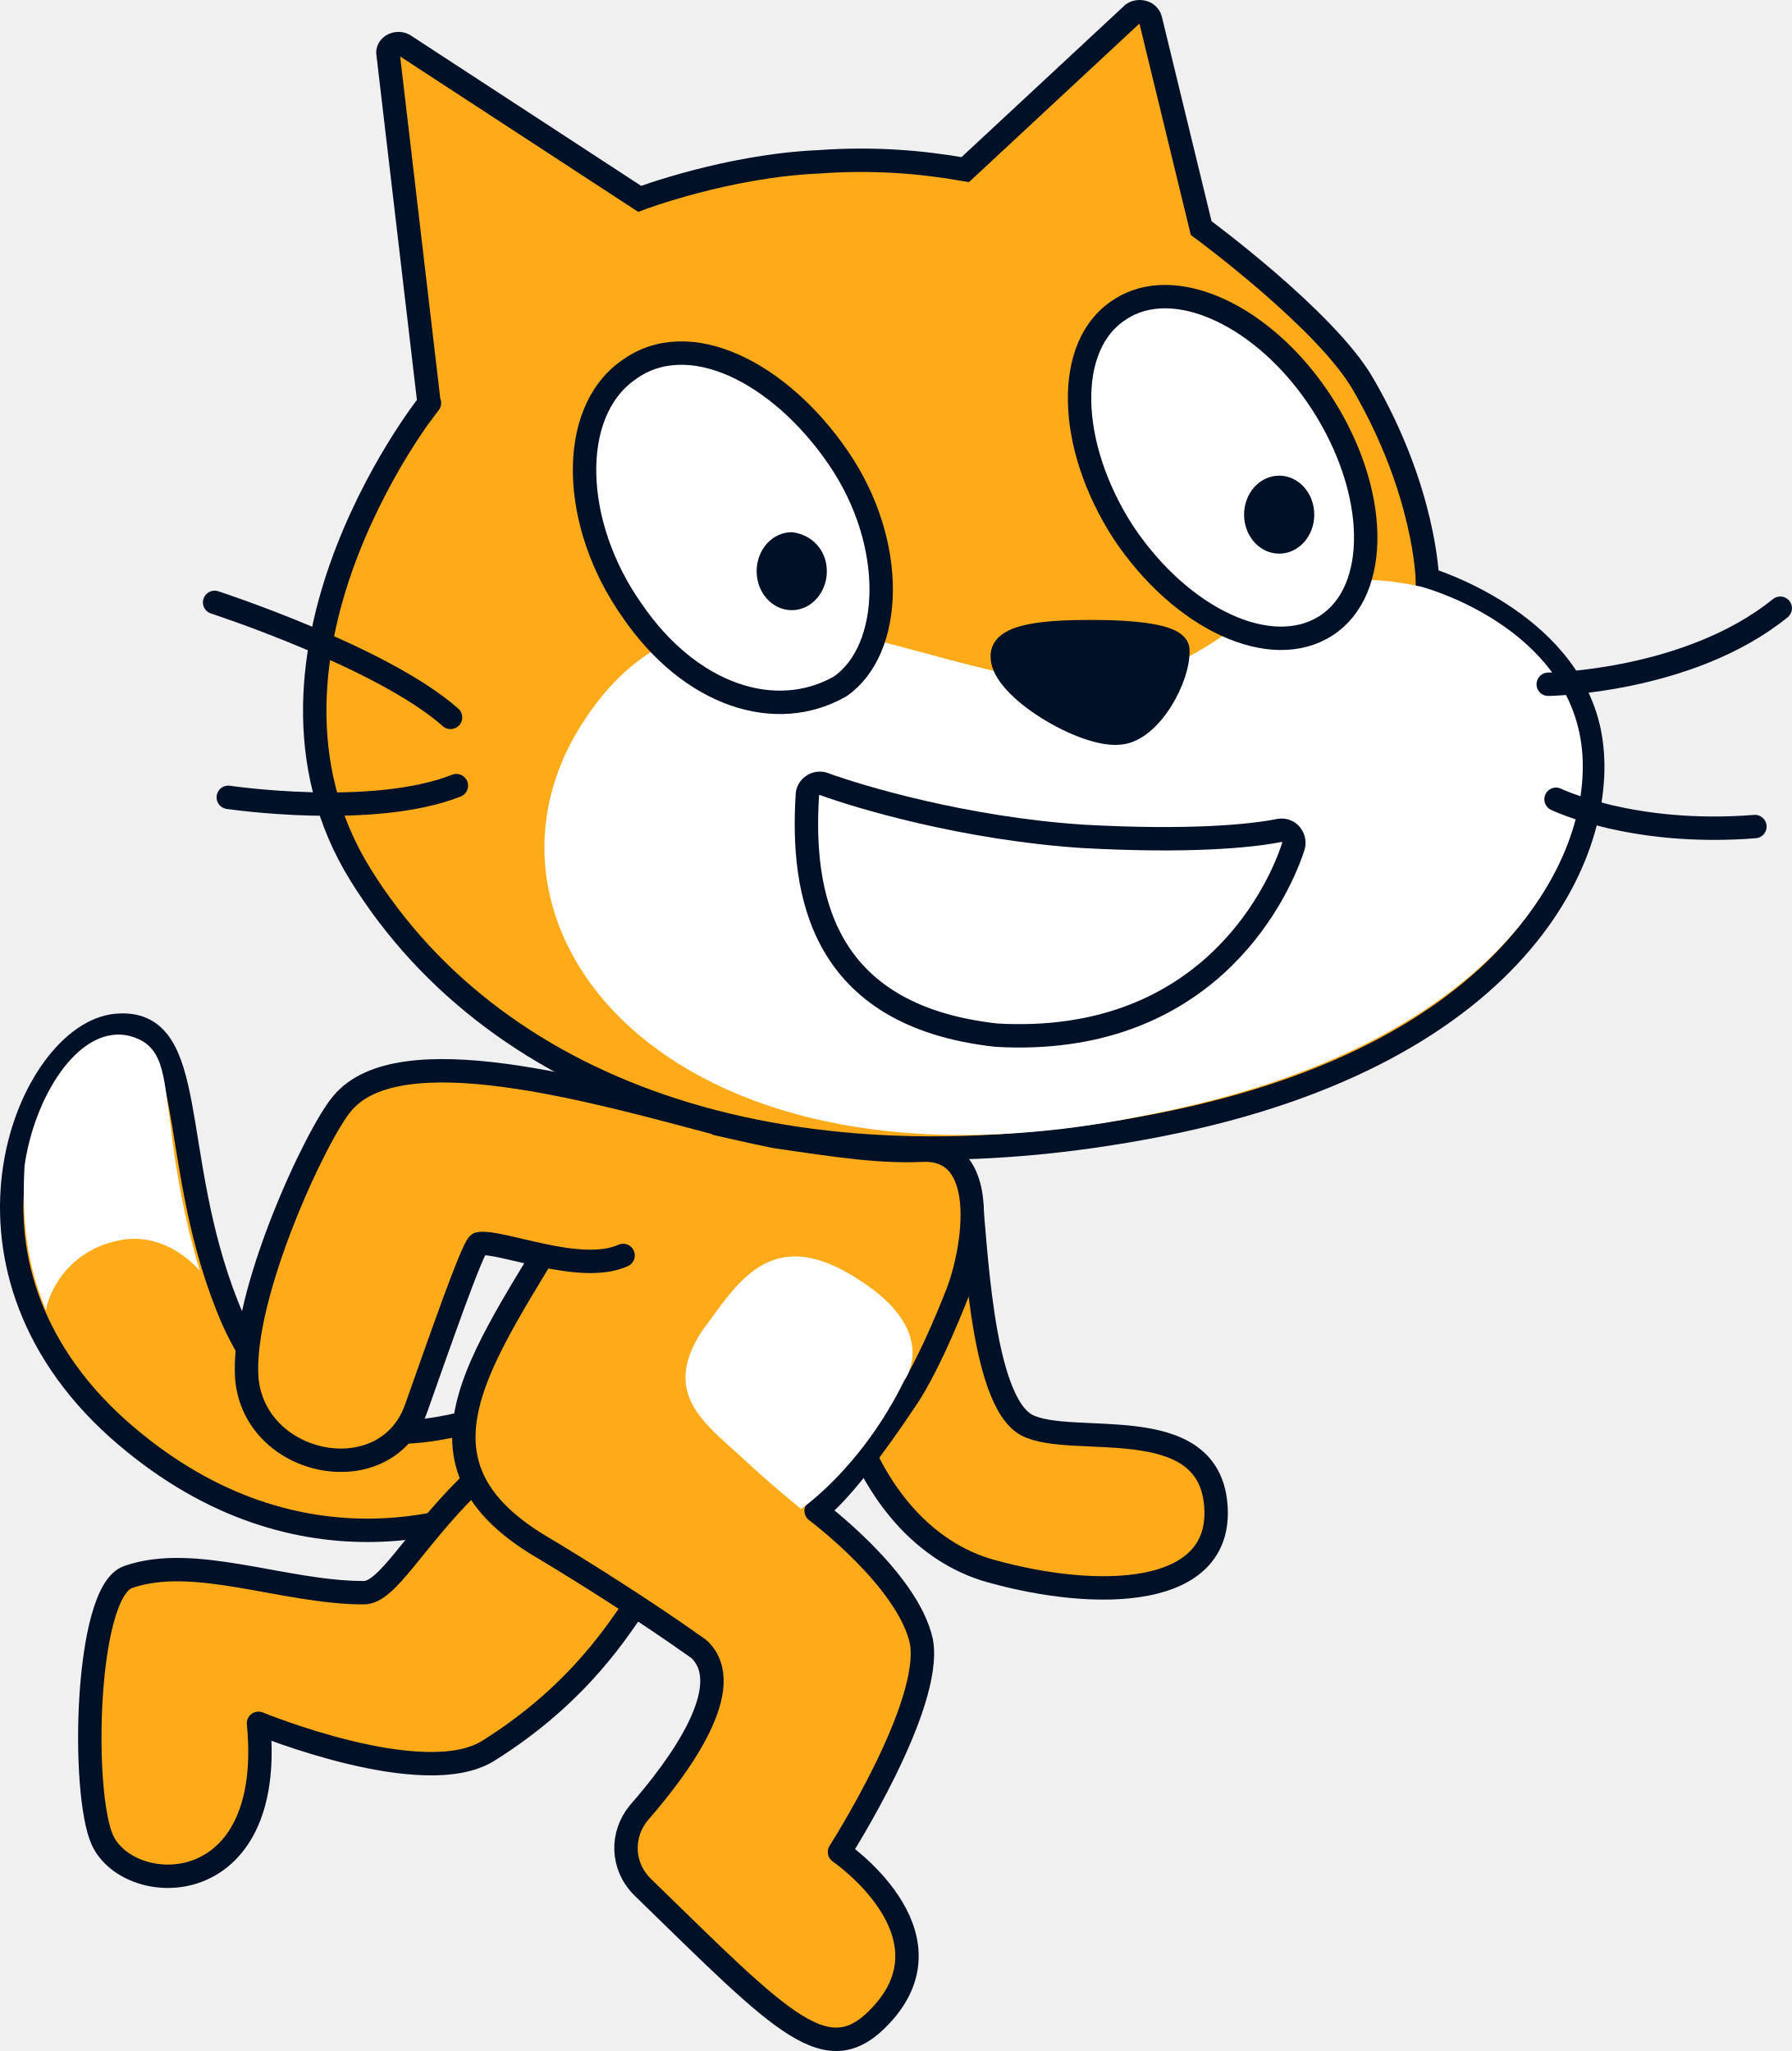
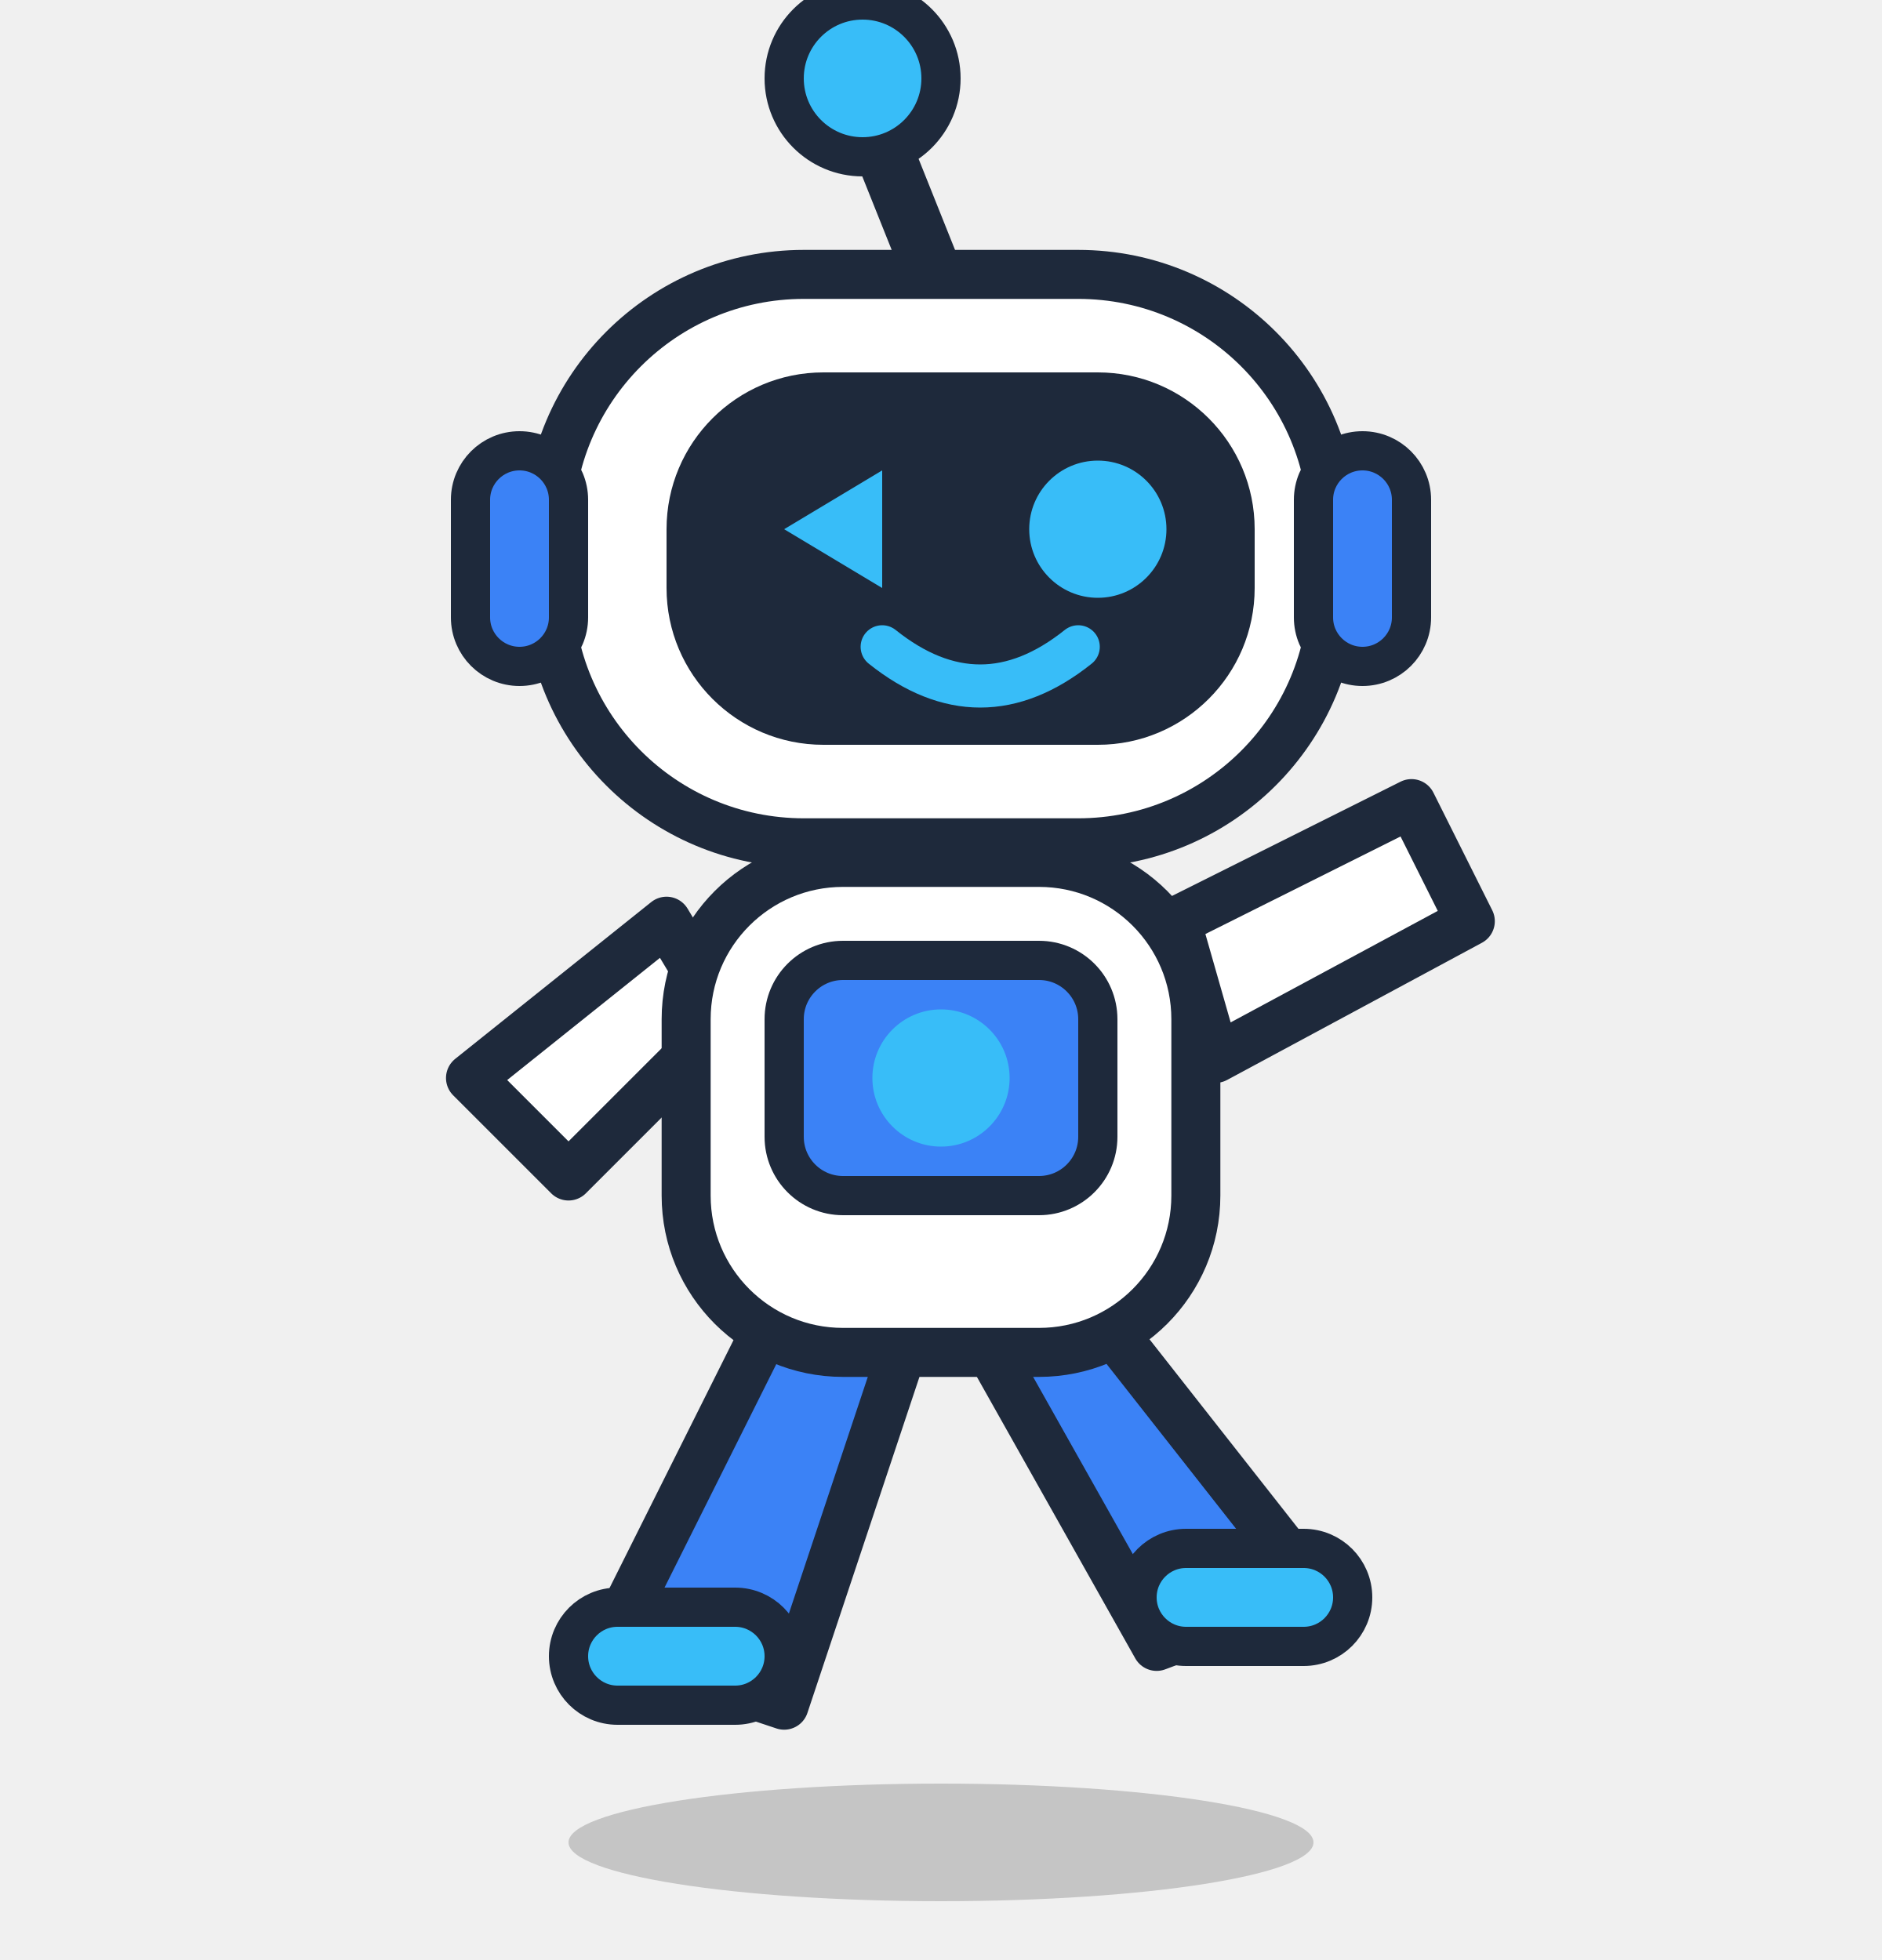
- <svg xmlns="http://www.w3.org/2000/svg" width="91.908" height="105.209" viewBox="0.592 0.3 91.908 105.209" version="1.1" xml:space="preserve">
-   <g>
-     <g id="Page-1" stroke="none" fill-rule="evenodd">
-       <g id="cotsume2">
-         <g id="costume2.1">
-           <g id="tail">
-             <path d="M 12.25 67.3 C 9.15 59.5 10.85 52.5 6.55 52.9 C 2.15 53.3 -2.95 65 6.65 73.6 C 15.55 81.5 24.65 78.6 28.25 76.5 C 31.75 74.3 29.05 73.1 28.45 72.3 C 27.85 71.5 16.65 78.6 12.25 67.3 Z " stroke="#001026" stroke-width="1.2" fill="#FFAB19" stroke-linecap="round" stroke-linejoin="round" />
-             <path d="M 7.05 53.4 C 4.55 53 2.35 56.6 1.85 60.1 C 1.65 63.7 2.25 65.8 2.95 67.5 C 3.05 66.8 3.95 64.4 6.85 63.9 C 9.25 63.5 10.85 65.5 10.85 65.5 C 10.85 65.5 9.85 62.5 9.35 58.1 C 8.95 55.4 9.05 53.8 7.05 53.4 Z " id="detail" fill="#FFFFFF" stroke-width="1" />
-           </g>
-           <path d="M 33.15 82.7 C 32.45 83.6 30.45 87.1 25.65 90.1 C 22.35 92.2 13.85 88.7 13.85 88.7 C 14.75 97.9 7.25 97.7 5.85 94.7 C 4.75 92.3 4.95 82 7.15 81.2 C 10.55 80 15.15 82 19.25 82 C 20.45 82 21.75 79.4 24.55 76.6 C 26.55 74.6 29.15 70.9 33.35 73.5 C 36.95 75.8 35.05 80 33.15 82.7 Z " id="leg" stroke="#001026" stroke-width="1.2" fill="#FFAB19" stroke-linecap="round" stroke-linejoin="round" />
-           <path d="M 50.35 61.5 C 50.65 63.7 50.85 72.1 53.25 73.4 C 55.55 74.6 62.55 72.6 62.95 77.5 C 63.35 82.3 56.85 82.4 51.45 80.9 C 44.45 79 41.25 68.3 45.25 61.7 C 46.75 59.4 50.05 59.2 50.35 61.5 Z " id="arm" stroke="#001026" stroke-width="1.2" fill="#FFAB19" stroke-linecap="round" stroke-linejoin="round" />
-           <g id="body-and-leg">
-             <path d="M 42.45 77.8 C 43.65 76.9 45.45 74.5 47.05 72.1 C 48.35 70.2 49.75 66.5 49.75 66.5 C 50.65 64 51.25 59.2 47.95 59.3 C 45.75 59.4 43.75 59.1 40.35 58.6 C 34.35 57.4 33.15 56.2 30.75 60.7 C 26.25 69 20.25 74.9 28.45 79.7 C 30.45 80.9 33.65 82.9 36.45 84.9 C 38.45 86.8 35.45 90.9 33.35 93.3 C 32.45 94.4 32.45 96 33.55 97.1 C 40.85 104.2 43.05 106.7 45.85 103.6 C 49.65 99.4 43.65 95.3 43.65 95.3 C 43.65 95.3 48.45 87.8 47.85 84.5 C 47.15 81.3 42.45 77.8 42.45 77.8 Z " id="body" stroke="#001026" stroke-width="1.2" fill="#FFAB19" stroke-linecap="round" stroke-linejoin="round" />
-             <path d="M 46.978 71.103 C 46.978 71.103 48.878 68.603 44.578 65.903 C 40.078 63.003 38.378 66.203 36.578 68.603 C 34.578 71.703 36.578 73.203 38.578 75.003 C 40.178 76.503 41.678 77.703 41.678 77.703 C 41.678 77.703 44.778 75.603 46.978 71.103 Z " id="tummy" fill="#FFFFFF" stroke-width="1" />
-           </g>
-           <path d="M 32.55 64.7 C 30.35 65.7 26.25 63.9 25.15 64.1 C 24.85 64.2 23.05 69.4 21.95 72.5 C 20.45 76.9 13.65 75.6 13.25 71 C 12.95 66.7 16.85 58.4 18.15 56.9 C 21.05 53.4 30.909 56.208 37.496 57.956 " id="arm" stroke="#001026" stroke-width="1.2" fill="#FFAB19" stroke-linecap="round" stroke-linejoin="round" />
-           <g id="head">
-             <path d="M 50.1 9 C 47.8 8.6 45.4 8.4 42.6 8.6 C 37.9 8.8 33.4 10.5 33.4 10.5 L 21.3 2.6 C 20.9 2.4 20.4 2.7 20.5 3.1 L 22.6 21 C 23.2 20.2 12 33.8 19.1 45.2 C 26.2 56.6 41.3 61.7 60.1 58 C 78.9 54.3 83.3 43.5 82.1 37.8 C 80.9 32.1 73.8 30 73.8 30 C 73.8 30 73.7 25.5 70.5 20 C 68.6 16.7 62.2 12 62.2 12 L 59.6 1.3 C 59.5 0.9 59 0.8 58.7 1 L 50.1 9 Z " stroke="#001026" stroke-width="1.2" fill="#FFAB19" />
-             <path d="M 73.5 30.4 C 73.5 30.4 80.4 32.2 81.6 37.9 C 82.8 43.6 78 53.9 59.4 57.5 C 35.2 62.5 23.7 48.1 30.4 37.5 C 37.1 26.8 48.6 35.9 57 35.3 C 64.2 34.8 65 28.5 73.5 30.4 Z " id="face" fill="#FFFFFF" stroke-width="1" />
-             <path d="M 42 41.1 C 42 40.7 42.4 40.4 42.8 40.5 C 44.7 41.2 50.1 42.8 56.1 43.2 C 61.5 43.5 64.7 43.2 66.2 42.9 C 66.7 42.8 67.1 43.3 66.9 43.8 C 66 46.5 62.2 54 51.7 53.4 C 42.6 52.4 41.7 46 42 41.1 Z " id="mouth" stroke="#001026" stroke-width="1.2" fill="#FFFFFF" stroke-linecap="round" stroke-linejoin="round" />
-             <path d="M 80 35.4 C 80 35.4 87.2 35.3 91.9 31.5 " id="whisker" stroke="#001026" stroke-width="1.2" stroke-linecap="round" stroke-linejoin="round" fill="none" />
-             <path d="M 80.4 41.3 C 80.4 41.3 84.3 43.2 90.6 42.7 " id="whisker" stroke="#001026" stroke-width="1.2" stroke-linecap="round" stroke-linejoin="round" fill="none" />
-             <path d="M 56.6 32.7 C 58.7 32.7 60.9 32.9 61 33.6 C 61.1 35 59.6 37.8 58 37.9 C 56.2 38.1 52 35.6 52 34 C 51.9 32.8 54.6 32.7 56.6 32.7 Z " id="nose" stroke="#001026" stroke-width="1.2" fill="#001026" stroke-linecap="round" stroke-linejoin="round" />
-             <path d="M 11.6 31.2 C 11.6 31.2 20.2 34 23.7 37.1 " id="whisker" stroke="#001026" stroke-width="1.2" stroke-linecap="round" stroke-linejoin="round" fill="none" />
-             <path d="M 12.3 41.2 C 12.3 41.2 19.7 42.3 24 40.6 " id="whisker" stroke="#001026" stroke-width="1.2" stroke-linecap="round" stroke-linejoin="round" fill="none" />
-             <g id="eye">
-               <path d="M 68.4 21 C 71.3 25.5 71.4 30.6 68.6 32.4 C 65.8 34.2 61.2 32.1 58.2 27.6 C 55.3 23.1 55.2 18 58 16.2 C 60.8 14.3 65.5 16.5 68.4 21 Z " id="pupil" stroke="#001026" stroke-width="1.2" fill="#FFFFFF" stroke-linecap="round" stroke-linejoin="round" />
-               <path d="M 68 26.7 C 68 27.8 67.2 28.7 66.2 28.7 C 65.2 28.7 64.4 27.8 64.4 26.7 C 64.4 25.6 65.2 24.7 66.2 24.7 C 67.2 24.7 68 25.6 68 26.7 " id="pupil" fill="#001026" stroke-width="1" />
-             </g>
-             <g id="eye">
-               <path d="M 43.6 23.8 C 46.6 28.2 46.4 33.6 43.7 35.5 C 40.4 37.4 36 36 33 31.6 C 29.9 27.2 29.7 21.5 32.8 19.3 C 35.9 17 40.6 19.4 43.6 23.8 Z " stroke="#001026" stroke-width="1.2" fill="#FFFFFF" stroke-linecap="round" stroke-linejoin="round" />
-               <path d="M 43 29.6 C 43 30.7 42.2 31.6 41.2 31.6 C 40.2 31.6 39.4 30.7 39.4 29.6 C 39.4 28.5 40.2 27.6 41.2 27.6 C 42.2 27.7 43 28.5 43 29.6 " id="pupil" fill="#001026" stroke-width="1" />
-             </g>
-           </g>
-         </g>
-       </g>
-     </g>
+ <svg xmlns="http://www.w3.org/2000/svg" width="96" height="100" viewBox="0 0 96 100">
+   <g transform="translate(0, -3)">
+     <ellipse cx="48" cy="97" rx="19" ry="3" fill="#000000" opacity="0.18" />
+     <line x1="48" y1="18" x2="44" y2="8" stroke="#1E293B" stroke-width="3" stroke-linecap="round" />
+     <circle cx="44" cy="7" r="4" fill="#38BDF8" stroke="#1E293B" stroke-width="2" />
+     <path d="M34 50 L24 58 L29 63 L37 55 Z" fill="#FFFFFF" stroke="#1E293B" stroke-width="2.5" stroke-linejoin="round" />
+     <path d="M39 71 L31 87 L40 90 L46 72 Z" fill="#3B82F6" stroke="#1E293B" stroke-width="2.5" stroke-linejoin="round" />
+     <path d="M50 71 L59 87 L67 84 L56 70 Z" fill="#3B82F6" stroke="#1E293B" stroke-width="2.5" stroke-linejoin="round" />
+     <rect x="29" y="85" width="11" height="5" rx="2.5" fill="#38BDF8" stroke="#1E293B" stroke-width="2" />
+     <rect x="58" y="82" width="11" height="5" rx="2.5" fill="#38BDF8" stroke="#1E293B" stroke-width="2" />
+     <rect x="35" y="47" width="26" height="25" rx="8" fill="#FFFFFF" stroke="#1E293B" stroke-width="2.5" />
+     <rect x="40" y="52" width="16" height="12" rx="3" fill="#3B82F6" stroke="#1E293B" stroke-width="2" />
+     <circle cx="48" cy="58" r="3.5" fill="#38BDF8" />
+     <path d="M60 50 L72 44 L75 50 L62 57 Z" fill="#FFFFFF" stroke="#1E293B" stroke-width="2.5" stroke-linejoin="round" />
+     <rect x="28" y="17" width="40" height="29" rx="13" fill="#FFFFFF" stroke="#1E293B" stroke-width="2.5" />
+     <rect x="24" y="26" width="5" height="11" rx="2.5" fill="#3B82F6" stroke="#1E293B" stroke-width="2" />
+     <rect x="67" y="26" width="5" height="11" rx="2.5" fill="#3B82F6" stroke="#1E293B" stroke-width="2" />
+     <rect x="34" y="22" width="30" height="19" rx="8" fill="#1E293B" />
+     <path d="M40 30 L45 27 L45 33 Z" fill="#38BDF8" />
+     <circle cx="56" cy="30" r="3.5" fill="#38BDF8" />
+     <path d="M45 36 Q50 40 55 36" fill="none" stroke="#38BDF8" stroke-width="2.2" stroke-linecap="round" />
  </g>
</svg>
